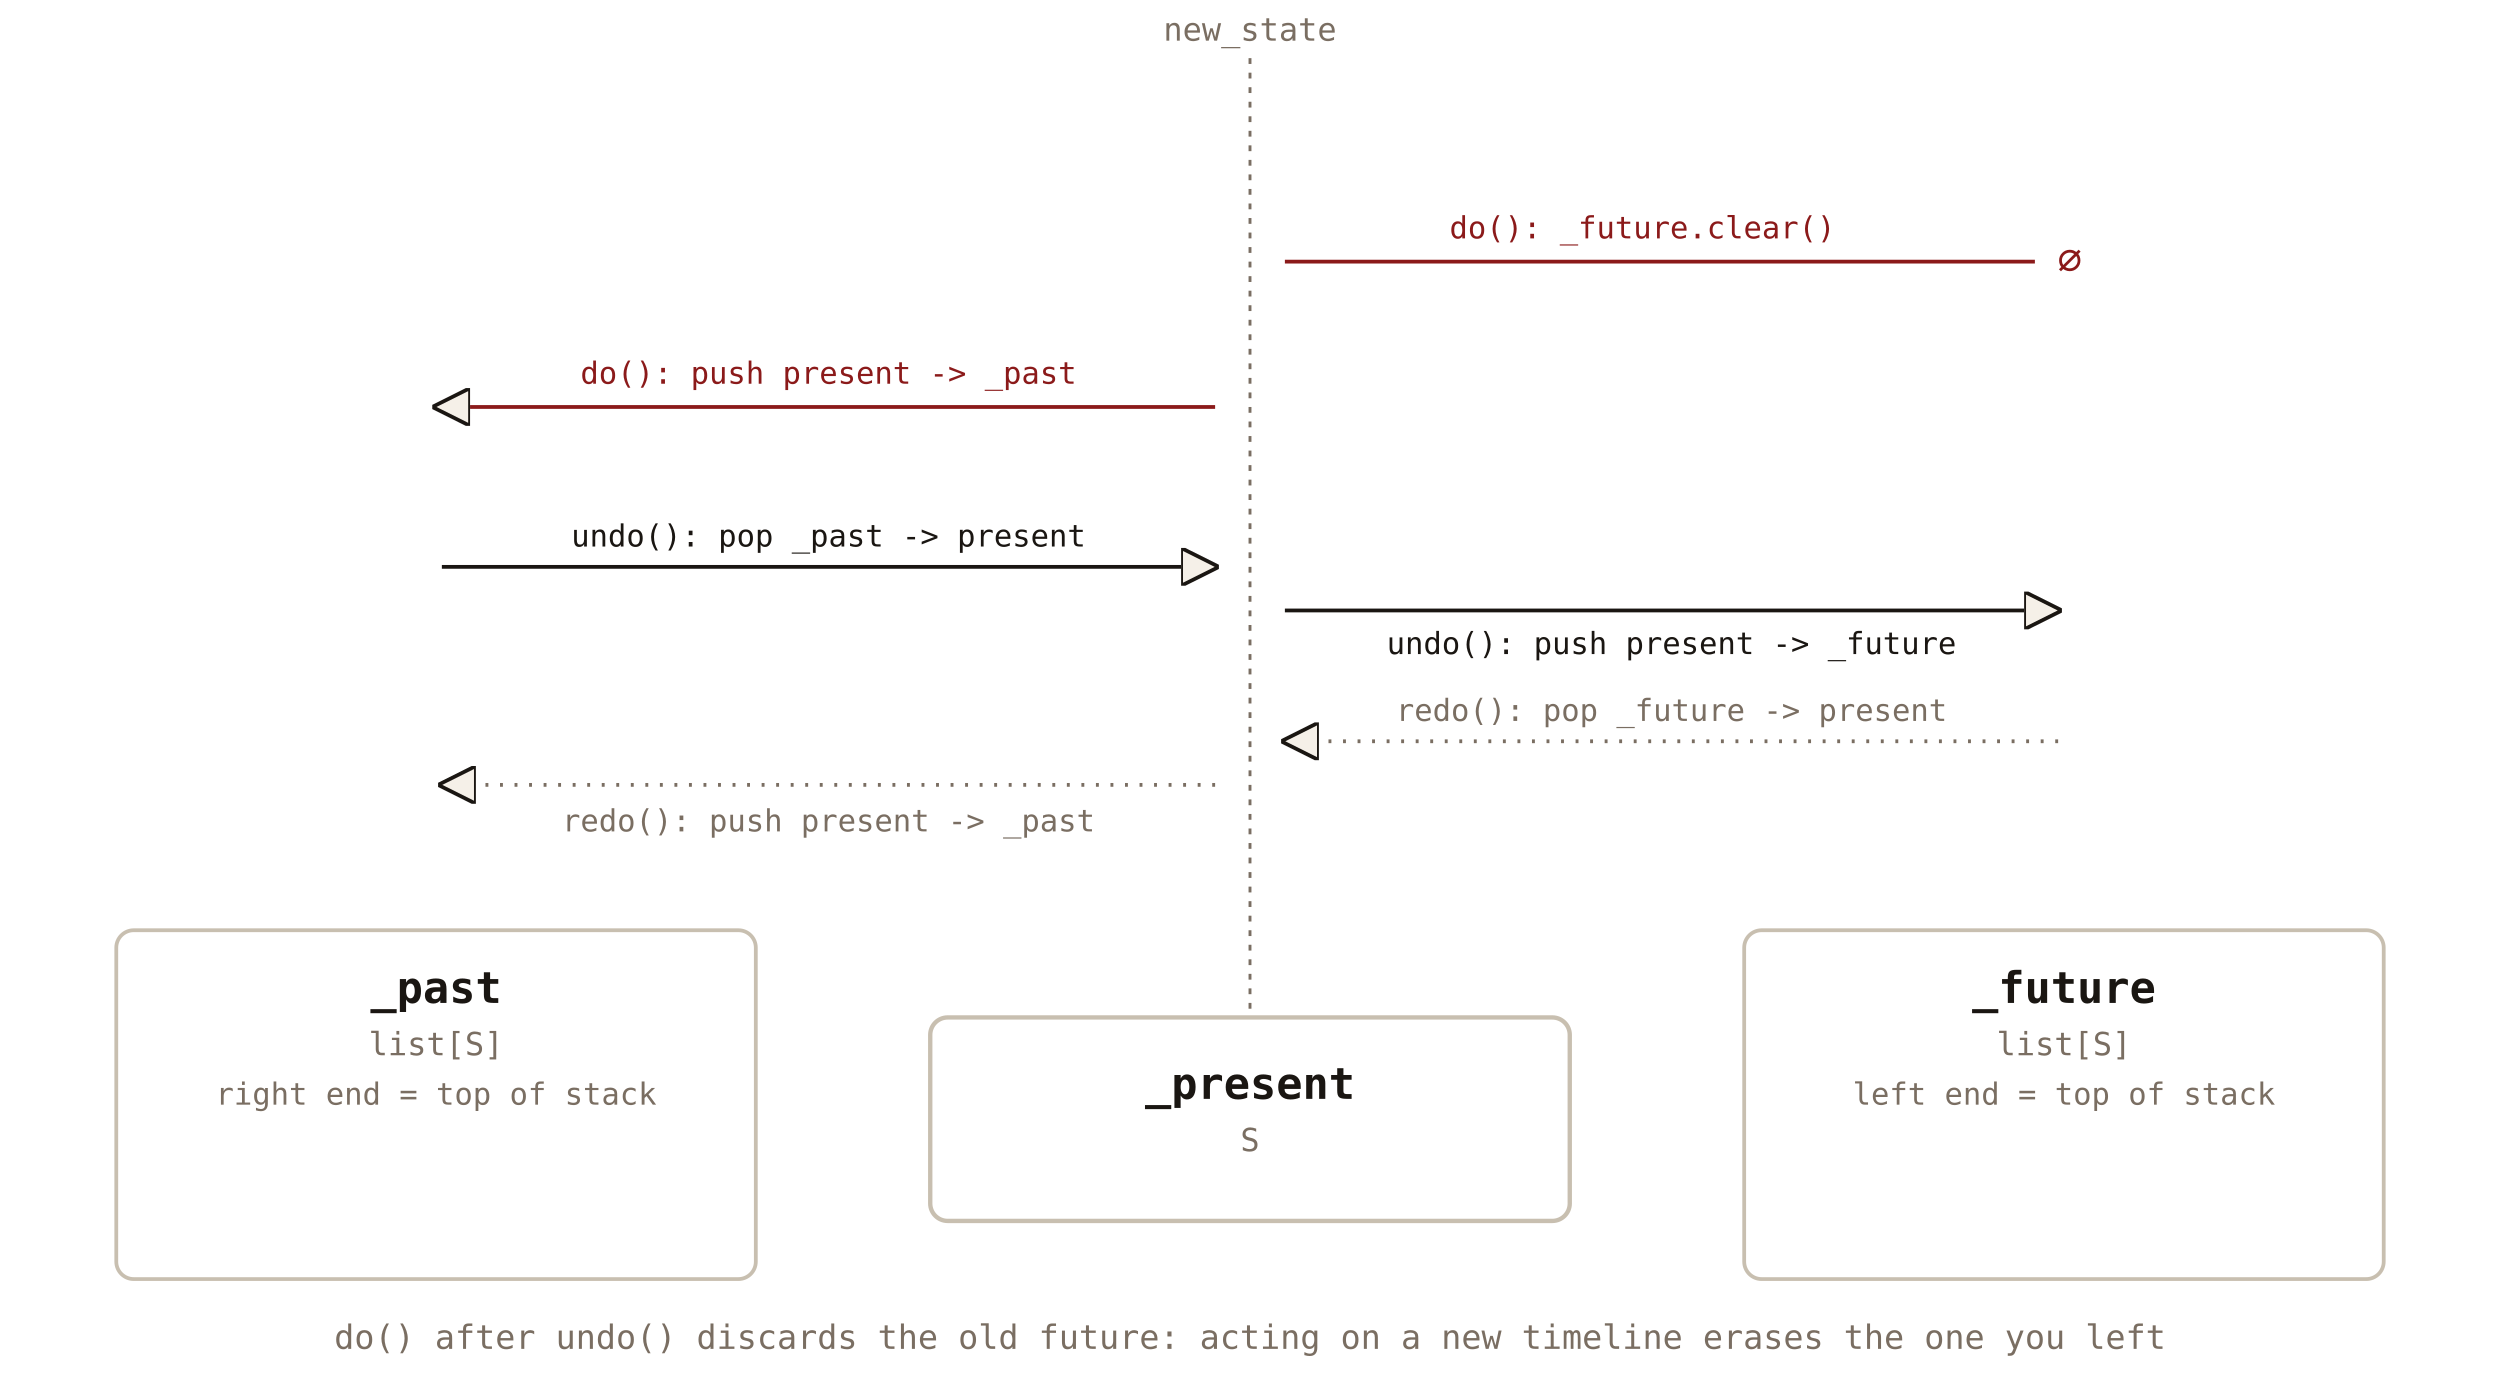
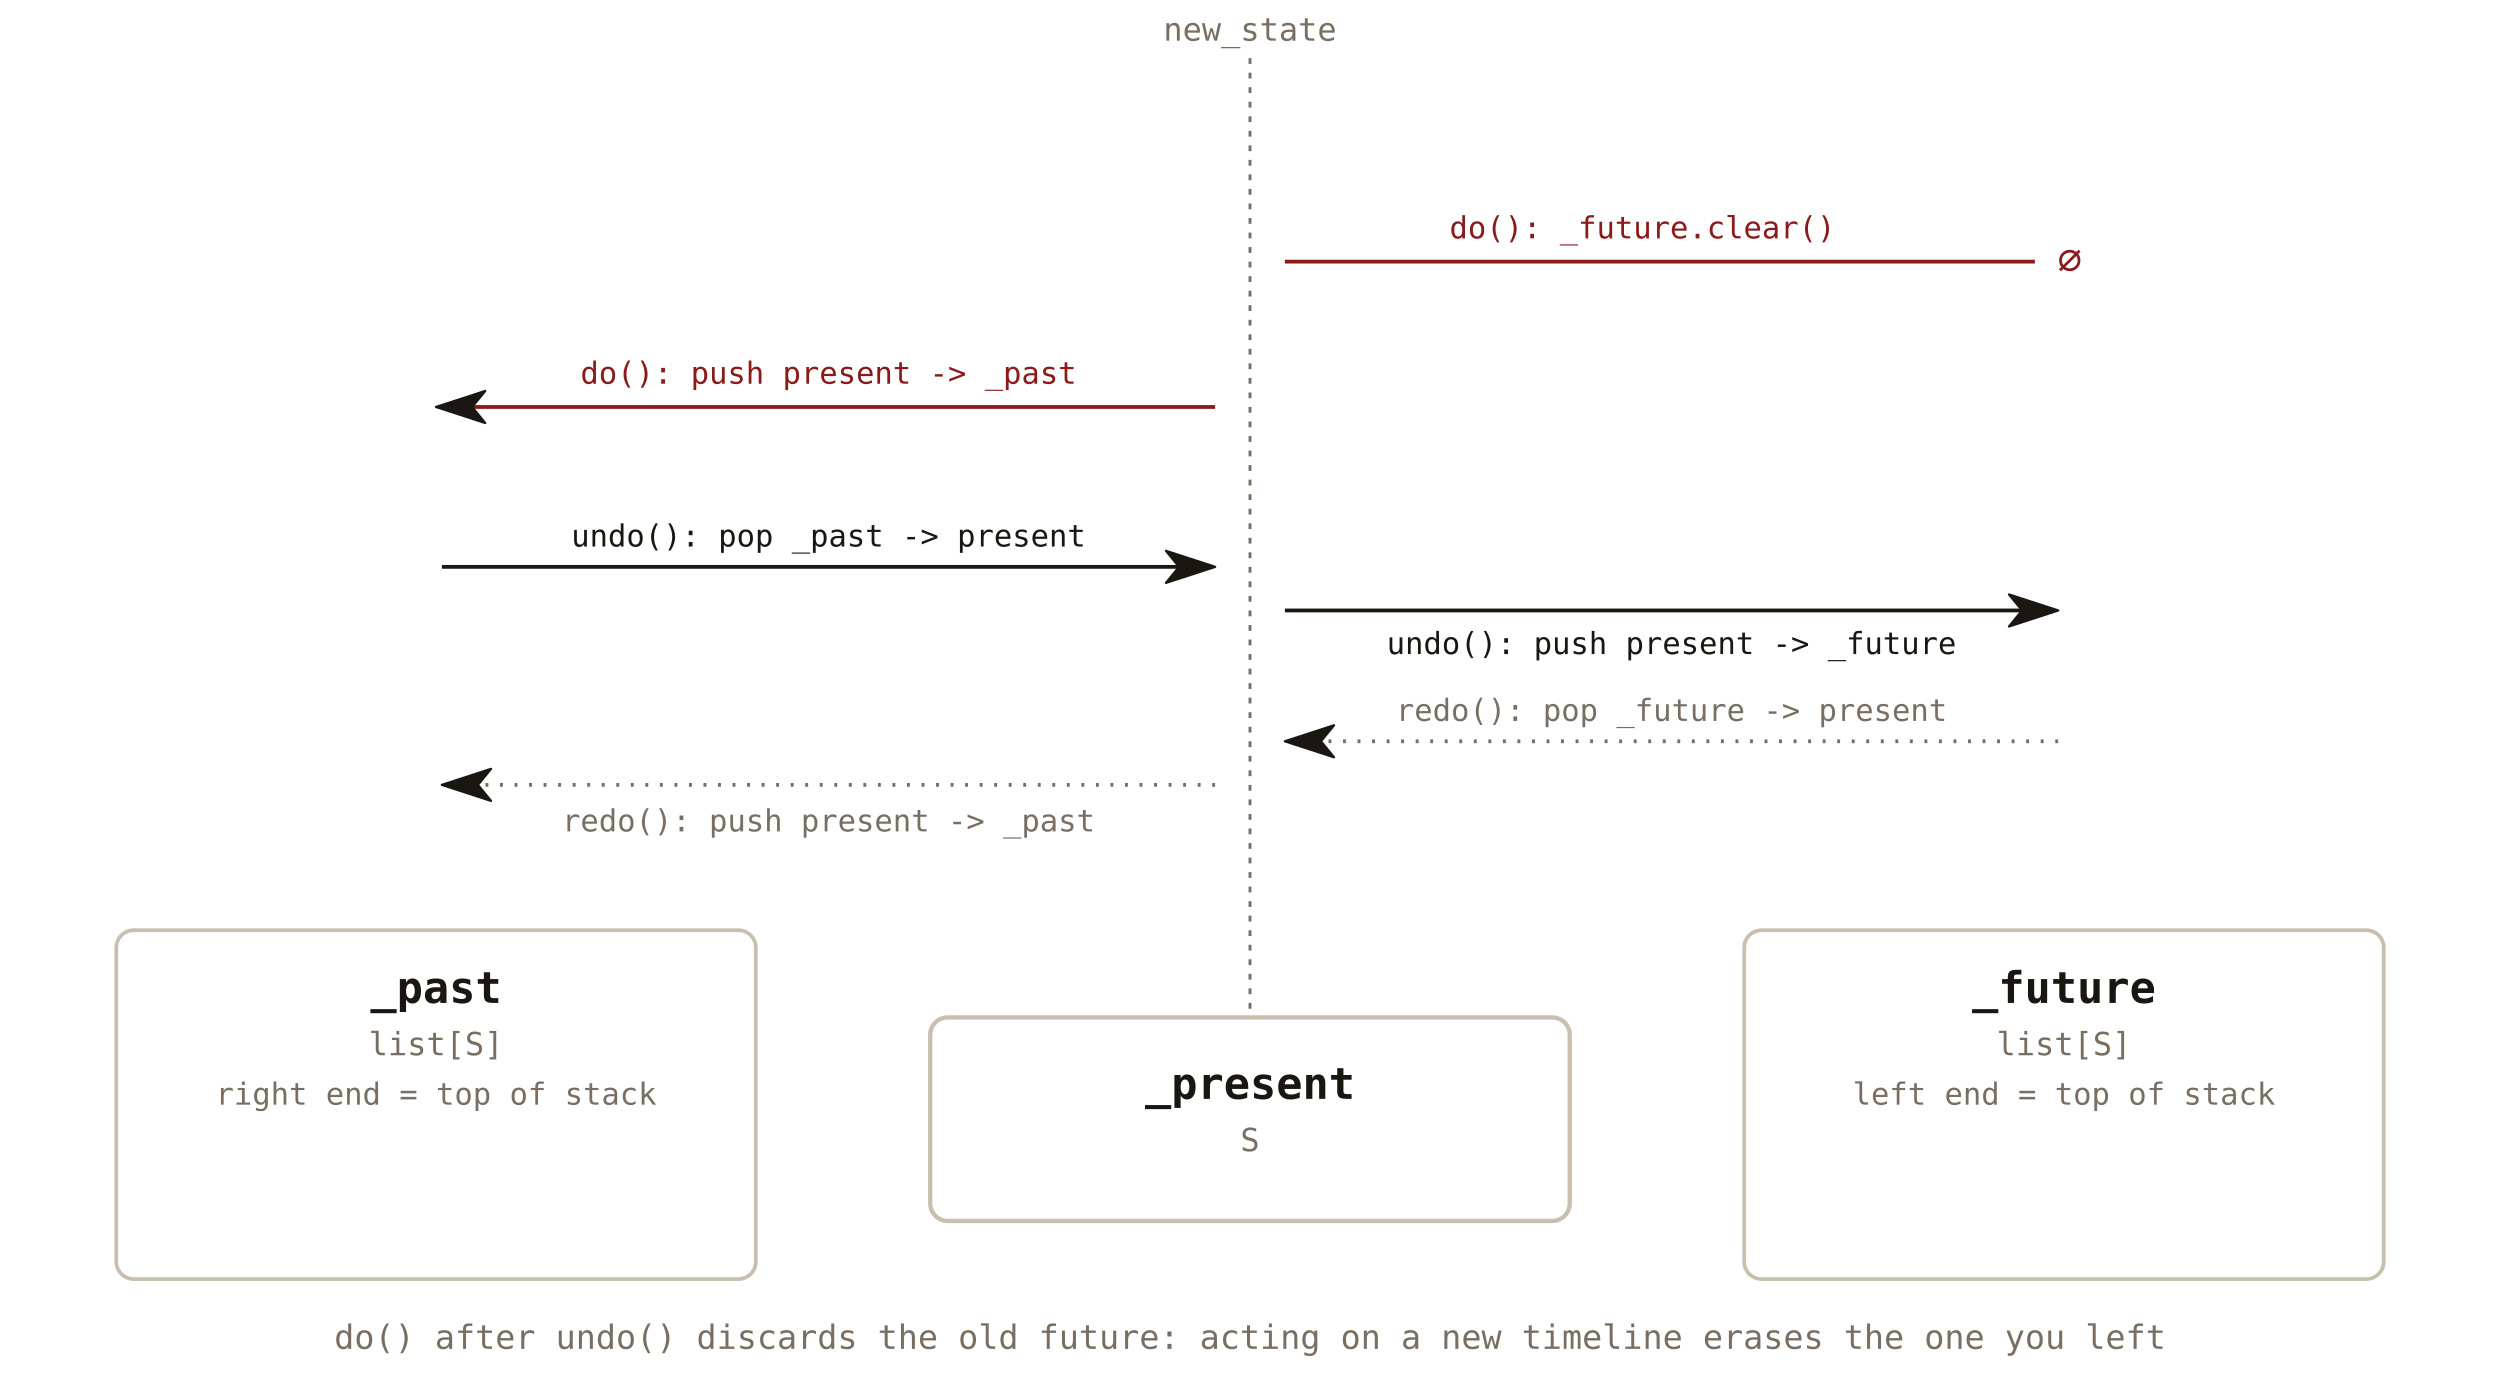
<svg xmlns="http://www.w3.org/2000/svg" viewBox="0 0 860 480" font-family="'JetBrains Mono', Consolas, monospace">
  <defs>
-     <marker id="mh-tri" viewBox="0 0 10 10" refX="9" refY="5" markerWidth="10" markerHeight="10" orient="auto">
-       <path d="M0,0 L10,5 L0,10 Z" fill="#f5f0e8" stroke="#1a1612" stroke-width="1" />
+     <marker id="mh-tri" viewBox="0 0 18 12" refX="5" refY="6" markerWidth="18" markerHeight="12" orient="auto" markerUnits="userSpaceOnUse">
+       <path d="M0.5,0.5 L17.4,6 L0.5,11.5 L5,6 Z" fill="#1a1612" stroke="#1a1612" stroke-width="0.8" stroke-linejoin="round" />
    </marker>
  </defs>
  <line x1="430" y1="20" x2="430" y2="348" stroke="#7a6e62" stroke-width="1" stroke-dasharray="2,3" />
  <text x="430" y="14" font-size="11" fill="#7a6e62" text-anchor="middle">new_state</text>
  <line x1="442" y1="90" x2="700" y2="90" stroke="#8b1a1a" stroke-width="1.3" />
  <text x="712" y="94" font-size="14" fill="#8b1a1a" text-anchor="middle">∅</text>
-   <line x1="418" y1="140" x2="150" y2="140" stroke="#8b1a1a" stroke-width="1.3" marker-end="url(#mh-tri)" />
+   <line x1="418" y1="140" x2="162.4" y2="140" stroke="#8b1a1a" stroke-width="1.3" marker-end="url(#mh-tri)" />
  <text x="565" y="82" font-size="10.5" fill="#8b1a1a" text-anchor="middle">do(): _future.clear()</text>
  <text x="285" y="132" font-size="10.5" fill="#8b1a1a" text-anchor="middle">do(): push present -&gt; _past</text>
-   <line x1="152" y1="195" x2="418" y2="195" stroke="#1a1612" stroke-width="1.3" marker-end="url(#mh-tri)" />
-   <line x1="442" y1="210" x2="708" y2="210" stroke="#1a1612" stroke-width="1.3" marker-end="url(#mh-tri)" />
+   <line x1="152" y1="195" x2="405.6" y2="195" stroke="#1a1612" stroke-width="1.3" marker-end="url(#mh-tri)" />
+   <line x1="442" y1="210" x2="695.6" y2="210" stroke="#1a1612" stroke-width="1.3" marker-end="url(#mh-tri)" />
  <text x="285" y="188" font-size="10.5" fill="#1a1612" text-anchor="middle">undo(): pop _past -&gt; present</text>
  <text x="575" y="225" font-size="10.5" fill="#1a1612" text-anchor="middle">undo(): push present -&gt; _future</text>
-   <line x1="708" y1="255" x2="442" y2="255" stroke="#7a6e62" stroke-width="1.3" stroke-dasharray="1,4" marker-end="url(#mh-tri)" />
-   <line x1="418" y1="270" x2="152" y2="270" stroke="#7a6e62" stroke-width="1.3" stroke-dasharray="1,4" marker-end="url(#mh-tri)" />
+   <line x1="708" y1="255" x2="454.4" y2="255" stroke="#7a6e62" stroke-width="1.3" stroke-dasharray="1,4" marker-end="url(#mh-tri)" />
+   <line x1="418" y1="270" x2="164.4" y2="270" stroke="#7a6e62" stroke-width="1.3" stroke-dasharray="1,4" marker-end="url(#mh-tri)" />
  <text x="575" y="248" font-size="10.5" fill="#7a6e62" text-anchor="middle">redo(): pop _future -&gt; present</text>
  <text x="285" y="286" font-size="10.5" fill="#7a6e62" text-anchor="middle">redo(): push present -&gt; _past</text>
  <rect x="40" y="320" width="220" height="120" fill="none" stroke="#c8bfb0" stroke-width="1.3" rx="6" />
  <text x="150" y="345" font-size="15" font-weight="bold" fill="#1a1612" text-anchor="middle">_past</text>
  <text x="150" y="363" font-size="11" fill="#7a6e62" text-anchor="middle">list[S]</text>
  <text x="150" y="380" font-size="10.5" fill="#7a6e62" text-anchor="middle">right end = top of stack</text>
  <rect x="320" y="350" width="220" height="70" fill="none" stroke="#c8bfb0" stroke-width="1.5" rx="6" />
  <text x="430" y="378" font-size="15" font-weight="bold" fill="#1a1612" text-anchor="middle">_present</text>
  <text x="430" y="396" font-size="11" fill="#7a6e62" text-anchor="middle">S</text>
  <rect x="600" y="320" width="220" height="120" fill="none" stroke="#c8bfb0" stroke-width="1.3" rx="6" />
  <text x="710" y="345" font-size="15" font-weight="bold" fill="#1a1612" text-anchor="middle">_future</text>
  <text x="710" y="363" font-size="11" fill="#7a6e62" text-anchor="middle">list[S]</text>
  <text x="710" y="380" font-size="10.5" fill="#7a6e62" text-anchor="middle">left end = top of stack</text>
  <text x="430" y="464" font-size="11.5" fill="#7a6e62" text-anchor="middle">do() after undo() discards the old future: acting on a new timeline erases the one you left</text>
</svg>
